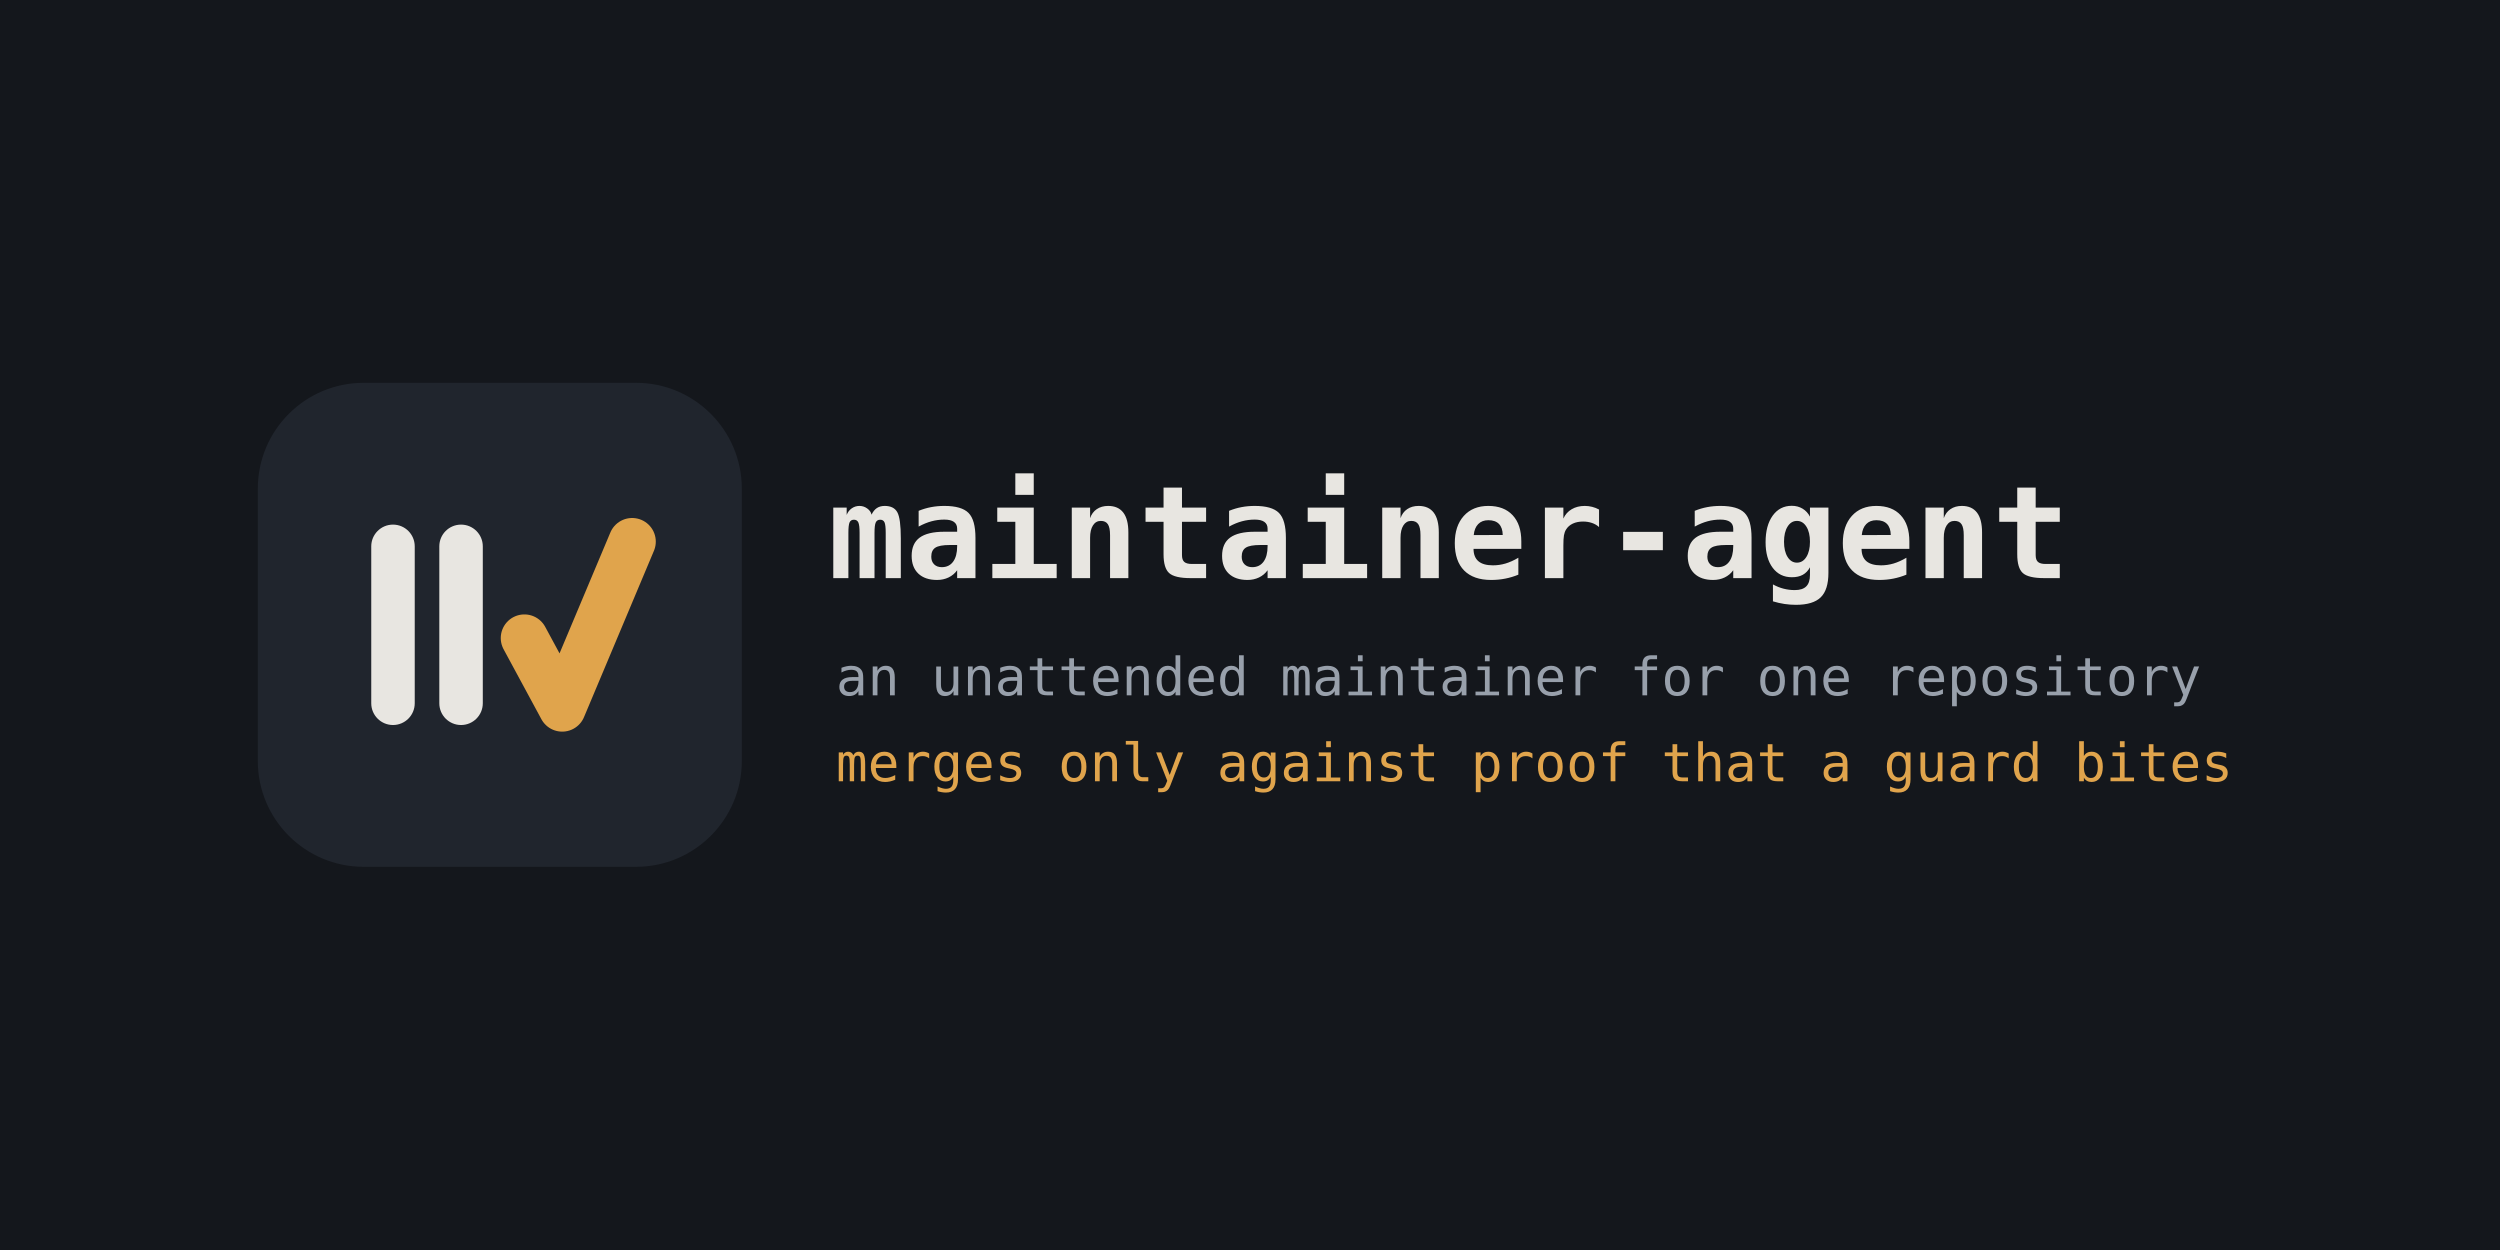
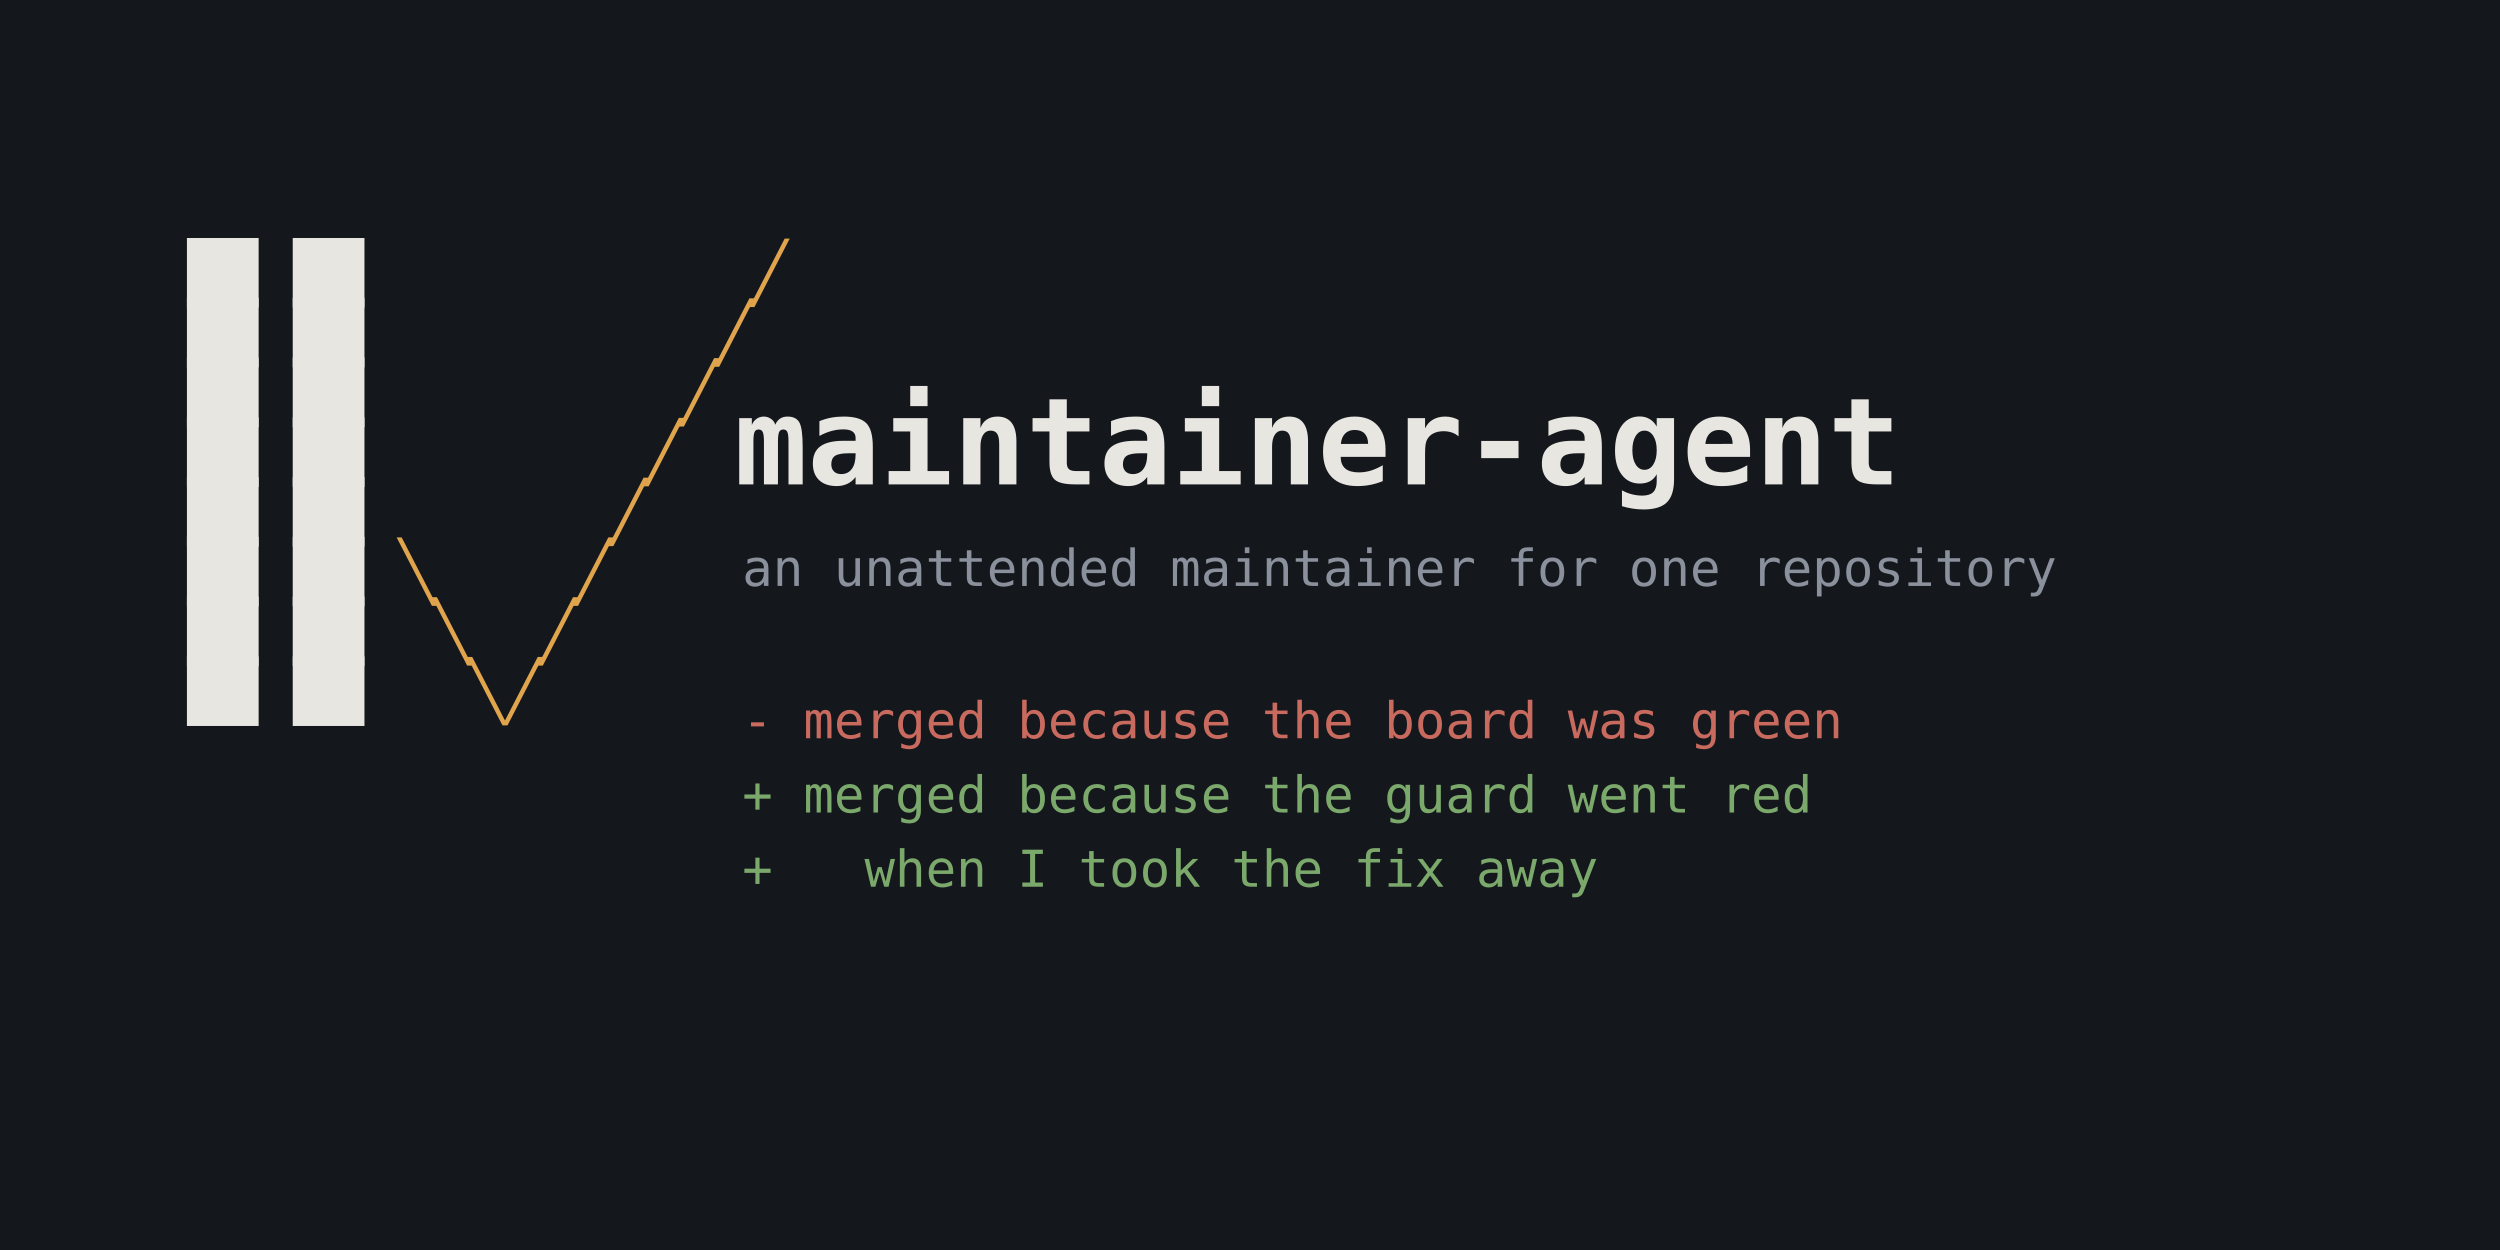
<svg xmlns="http://www.w3.org/2000/svg" viewBox="0 0 1280 640" width="1280" height="640">
  <rect width="1280" height="640" fill="#14171c" />
-   <g transform="translate(132,196) scale(0.484)">
-     <rect width="512" height="512" rx="112" fill="#20252d" />
-     <g fill="#e8e6e1">
-       <rect x="120" y="150" width="46" height="212" rx="23" />
-       <rect x="192" y="150" width="46" height="212" rx="23" />
-     </g>
-     <path d="M 282 270 L 322 344 L 396 168" fill="none" stroke="#e0a44c" stroke-width="50" stroke-linecap="round" stroke-linejoin="round" />
+   <g font-family="DejaVu Sans Mono, Menlo, Consolas, monospace" font-size="30.0" text-rendering="geometricPrecision">
+     <text x="96" y="150.0" fill="#e8e6e1" xml:space="preserve">██ ██            </text>
+     <text x="96" y="180.6" fill="#e8e6e1" xml:space="preserve">██ ██            </text>
+     <text x="96" y="211.2" fill="#e8e6e1" xml:space="preserve">██ ██            </text>
+     <text x="96" y="241.8" fill="#e8e6e1" xml:space="preserve">██ ██            </text>
+     <text x="96" y="272.4" fill="#e8e6e1" xml:space="preserve">██ ██            </text>
+     <text x="96" y="303.0" fill="#e8e6e1" xml:space="preserve">██ ██            </text>
+     <text x="96" y="333.6" fill="#e8e6e1" xml:space="preserve">██ ██            </text>
+     <text x="96" y="364.2" fill="#e8e6e1" xml:space="preserve">██ ██            </text>
+     <text x="96" y="150.0" fill="#e0a44c" xml:space="preserve">                ╱</text>
+     <text x="96" y="180.6" fill="#e0a44c" xml:space="preserve">               ╱ </text>
+     <text x="96" y="211.2" fill="#e0a44c" xml:space="preserve">              ╱  </text>
+     <text x="96" y="241.8" fill="#e0a44c" xml:space="preserve">             ╱   </text>
+     <text x="96" y="272.4" fill="#e0a44c" xml:space="preserve">            ╱    </text>
+     <text x="96" y="303.0" fill="#e0a44c" xml:space="preserve">      ╲    ╱     </text>
+     <text x="96" y="333.6" fill="#e0a44c" xml:space="preserve">       ╲  ╱      </text>
+     <text x="96" y="364.2" fill="#e0a44c" xml:space="preserve">        ╲╱       </text>
  </g>
-   <g font-family="DejaVu Sans Mono, monospace">
-     <text x="424" y="296" font-size="66" font-weight="bold" fill="#e8e6e1">maintainer-agent</text>
-     <text x="428" y="356" font-size="27" fill="#98a0ab">an unattended maintainer for one repository</text>
-     <text x="428" y="400" font-size="27" fill="#e0a44c">merges only against proof that a guard bites</text>
+   <g font-family="DejaVu Sans Mono, Menlo, Consolas, monospace">
+     <text x="376" y="248" font-size="62" font-weight="bold" fill="#e8e6e1">maintainer-agent</text>
+     <text x="380" y="300" font-size="26" fill="#8a919c">an unattended maintainer for one repository</text>
+     <text x="380" y="378" font-size="26" fill="#c96a5f" xml:space="preserve">- merged because the board was green</text>
+     <text x="380" y="416" font-size="26" fill="#7ba86b" xml:space="preserve">+ merged because the guard went red</text>
+     <text x="380" y="454" font-size="26" fill="#7ba86b" xml:space="preserve">+   when I took the fix away</text>
  </g>
</svg>
